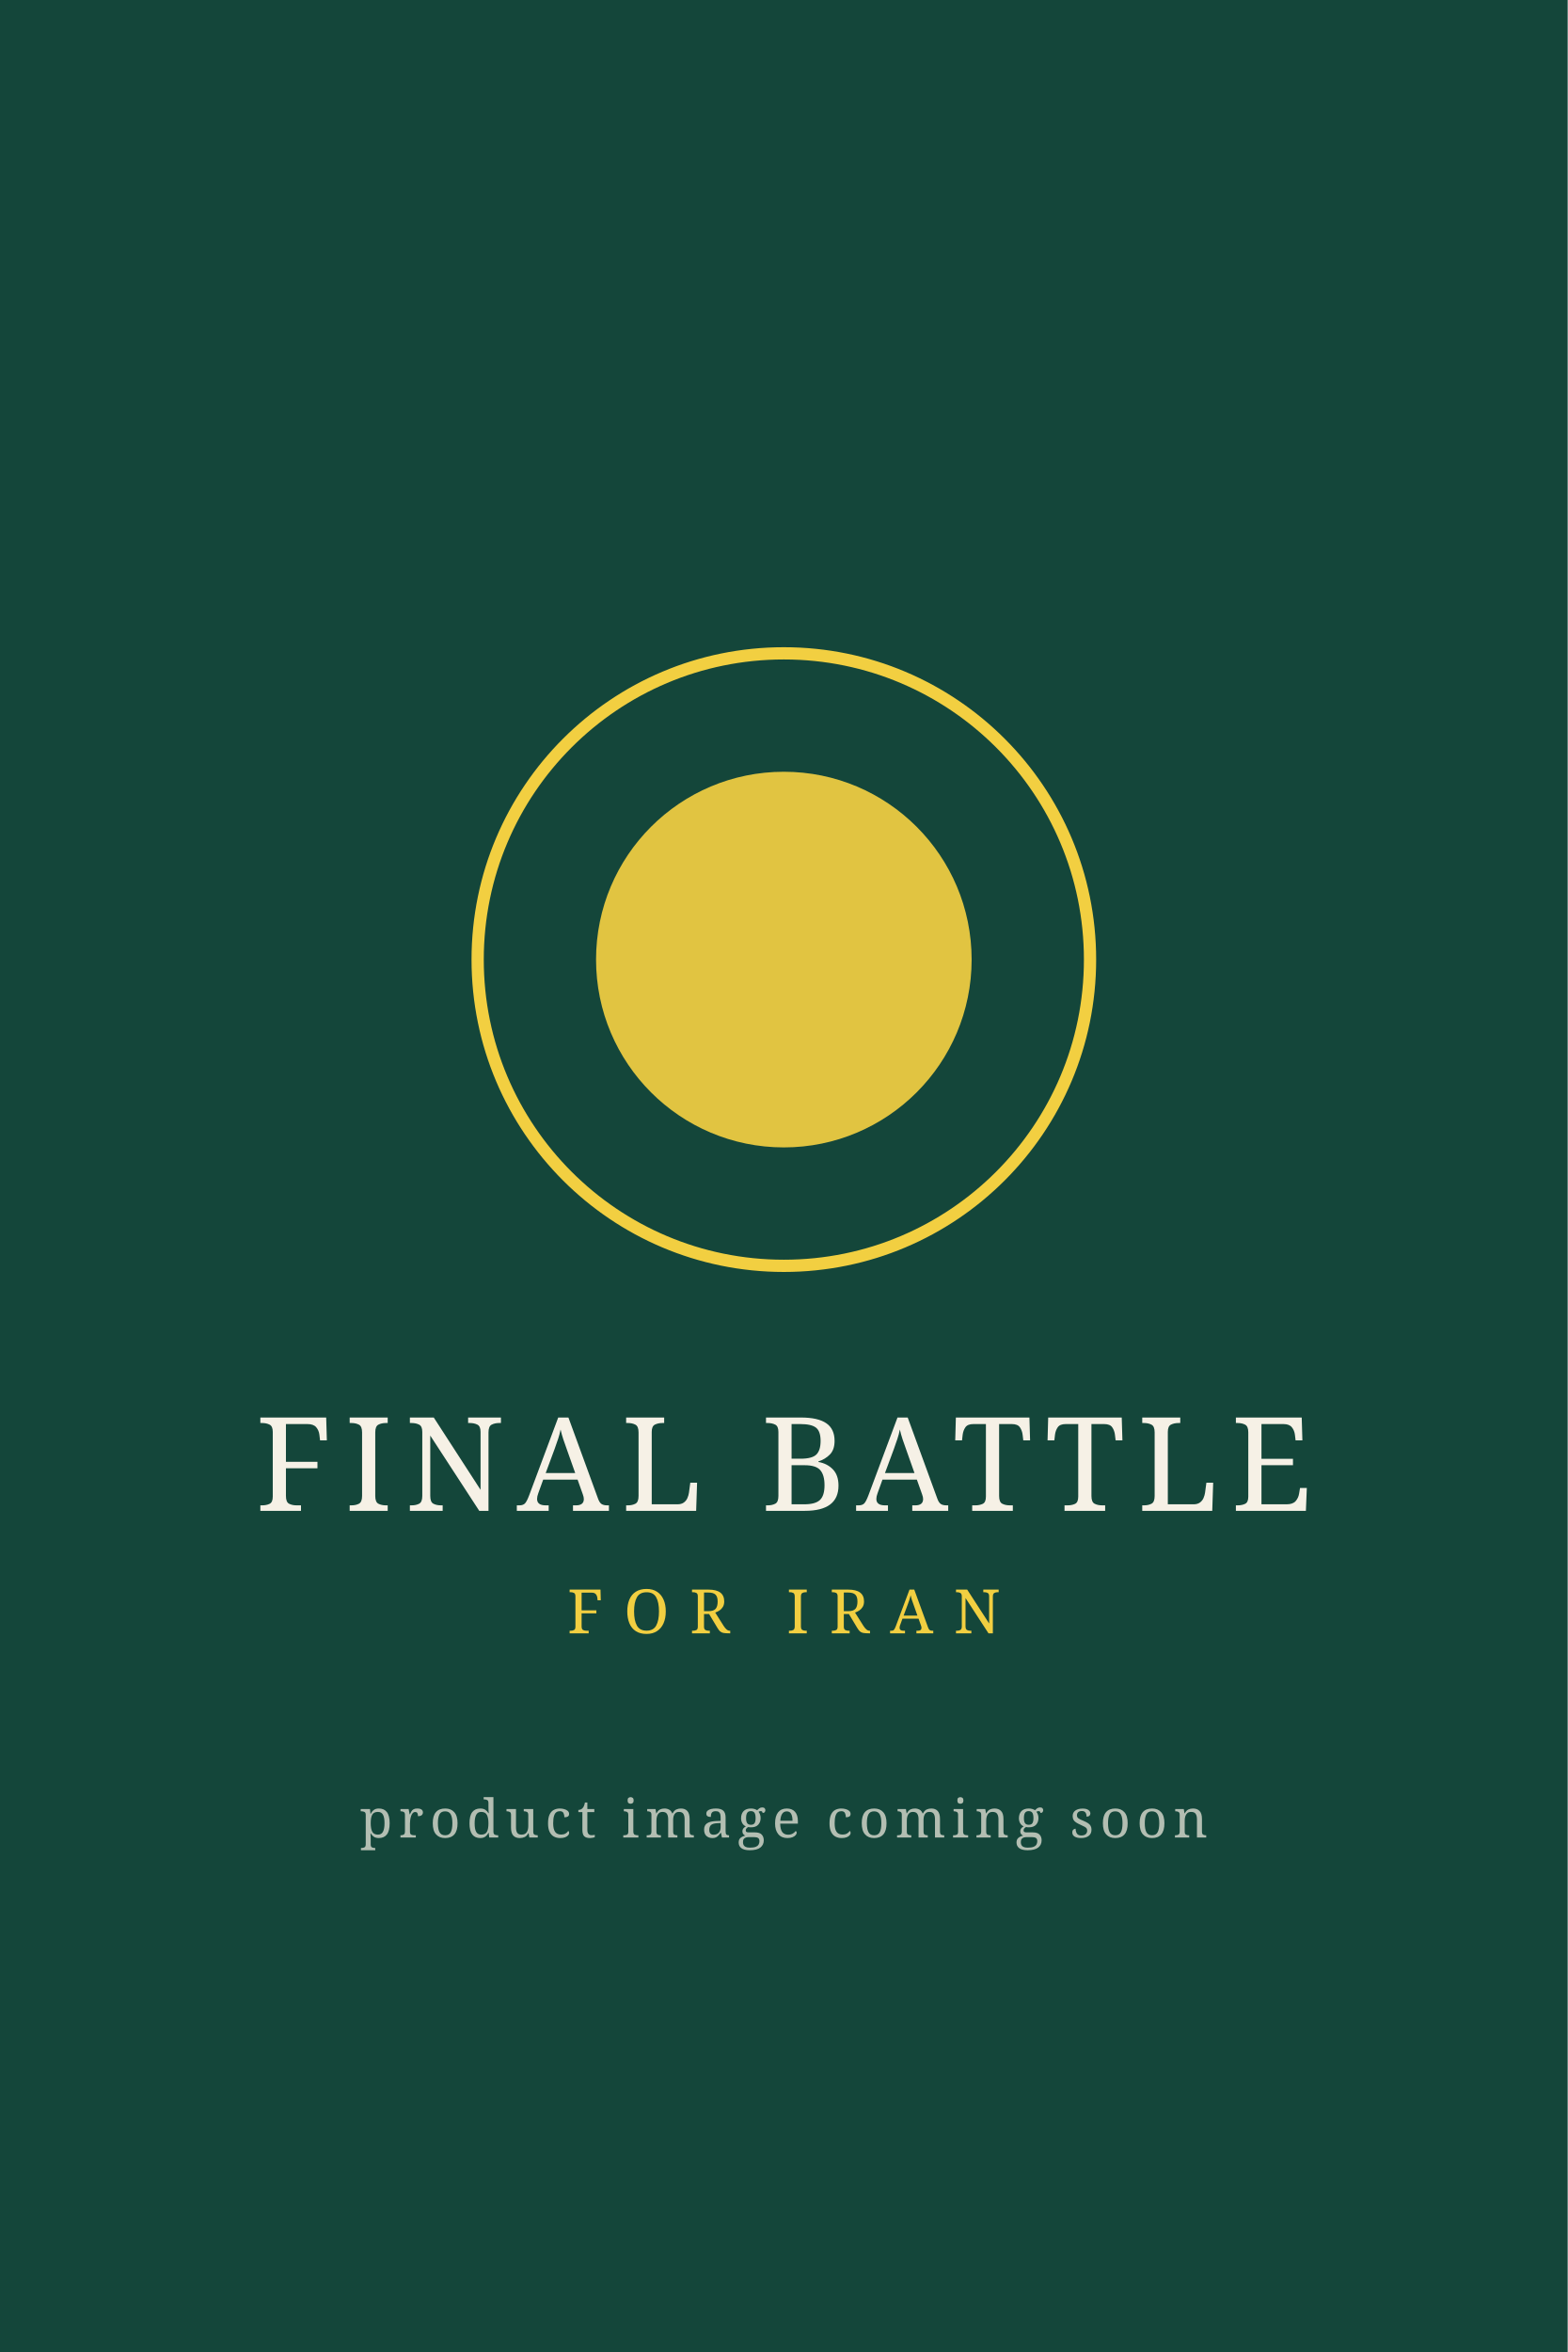
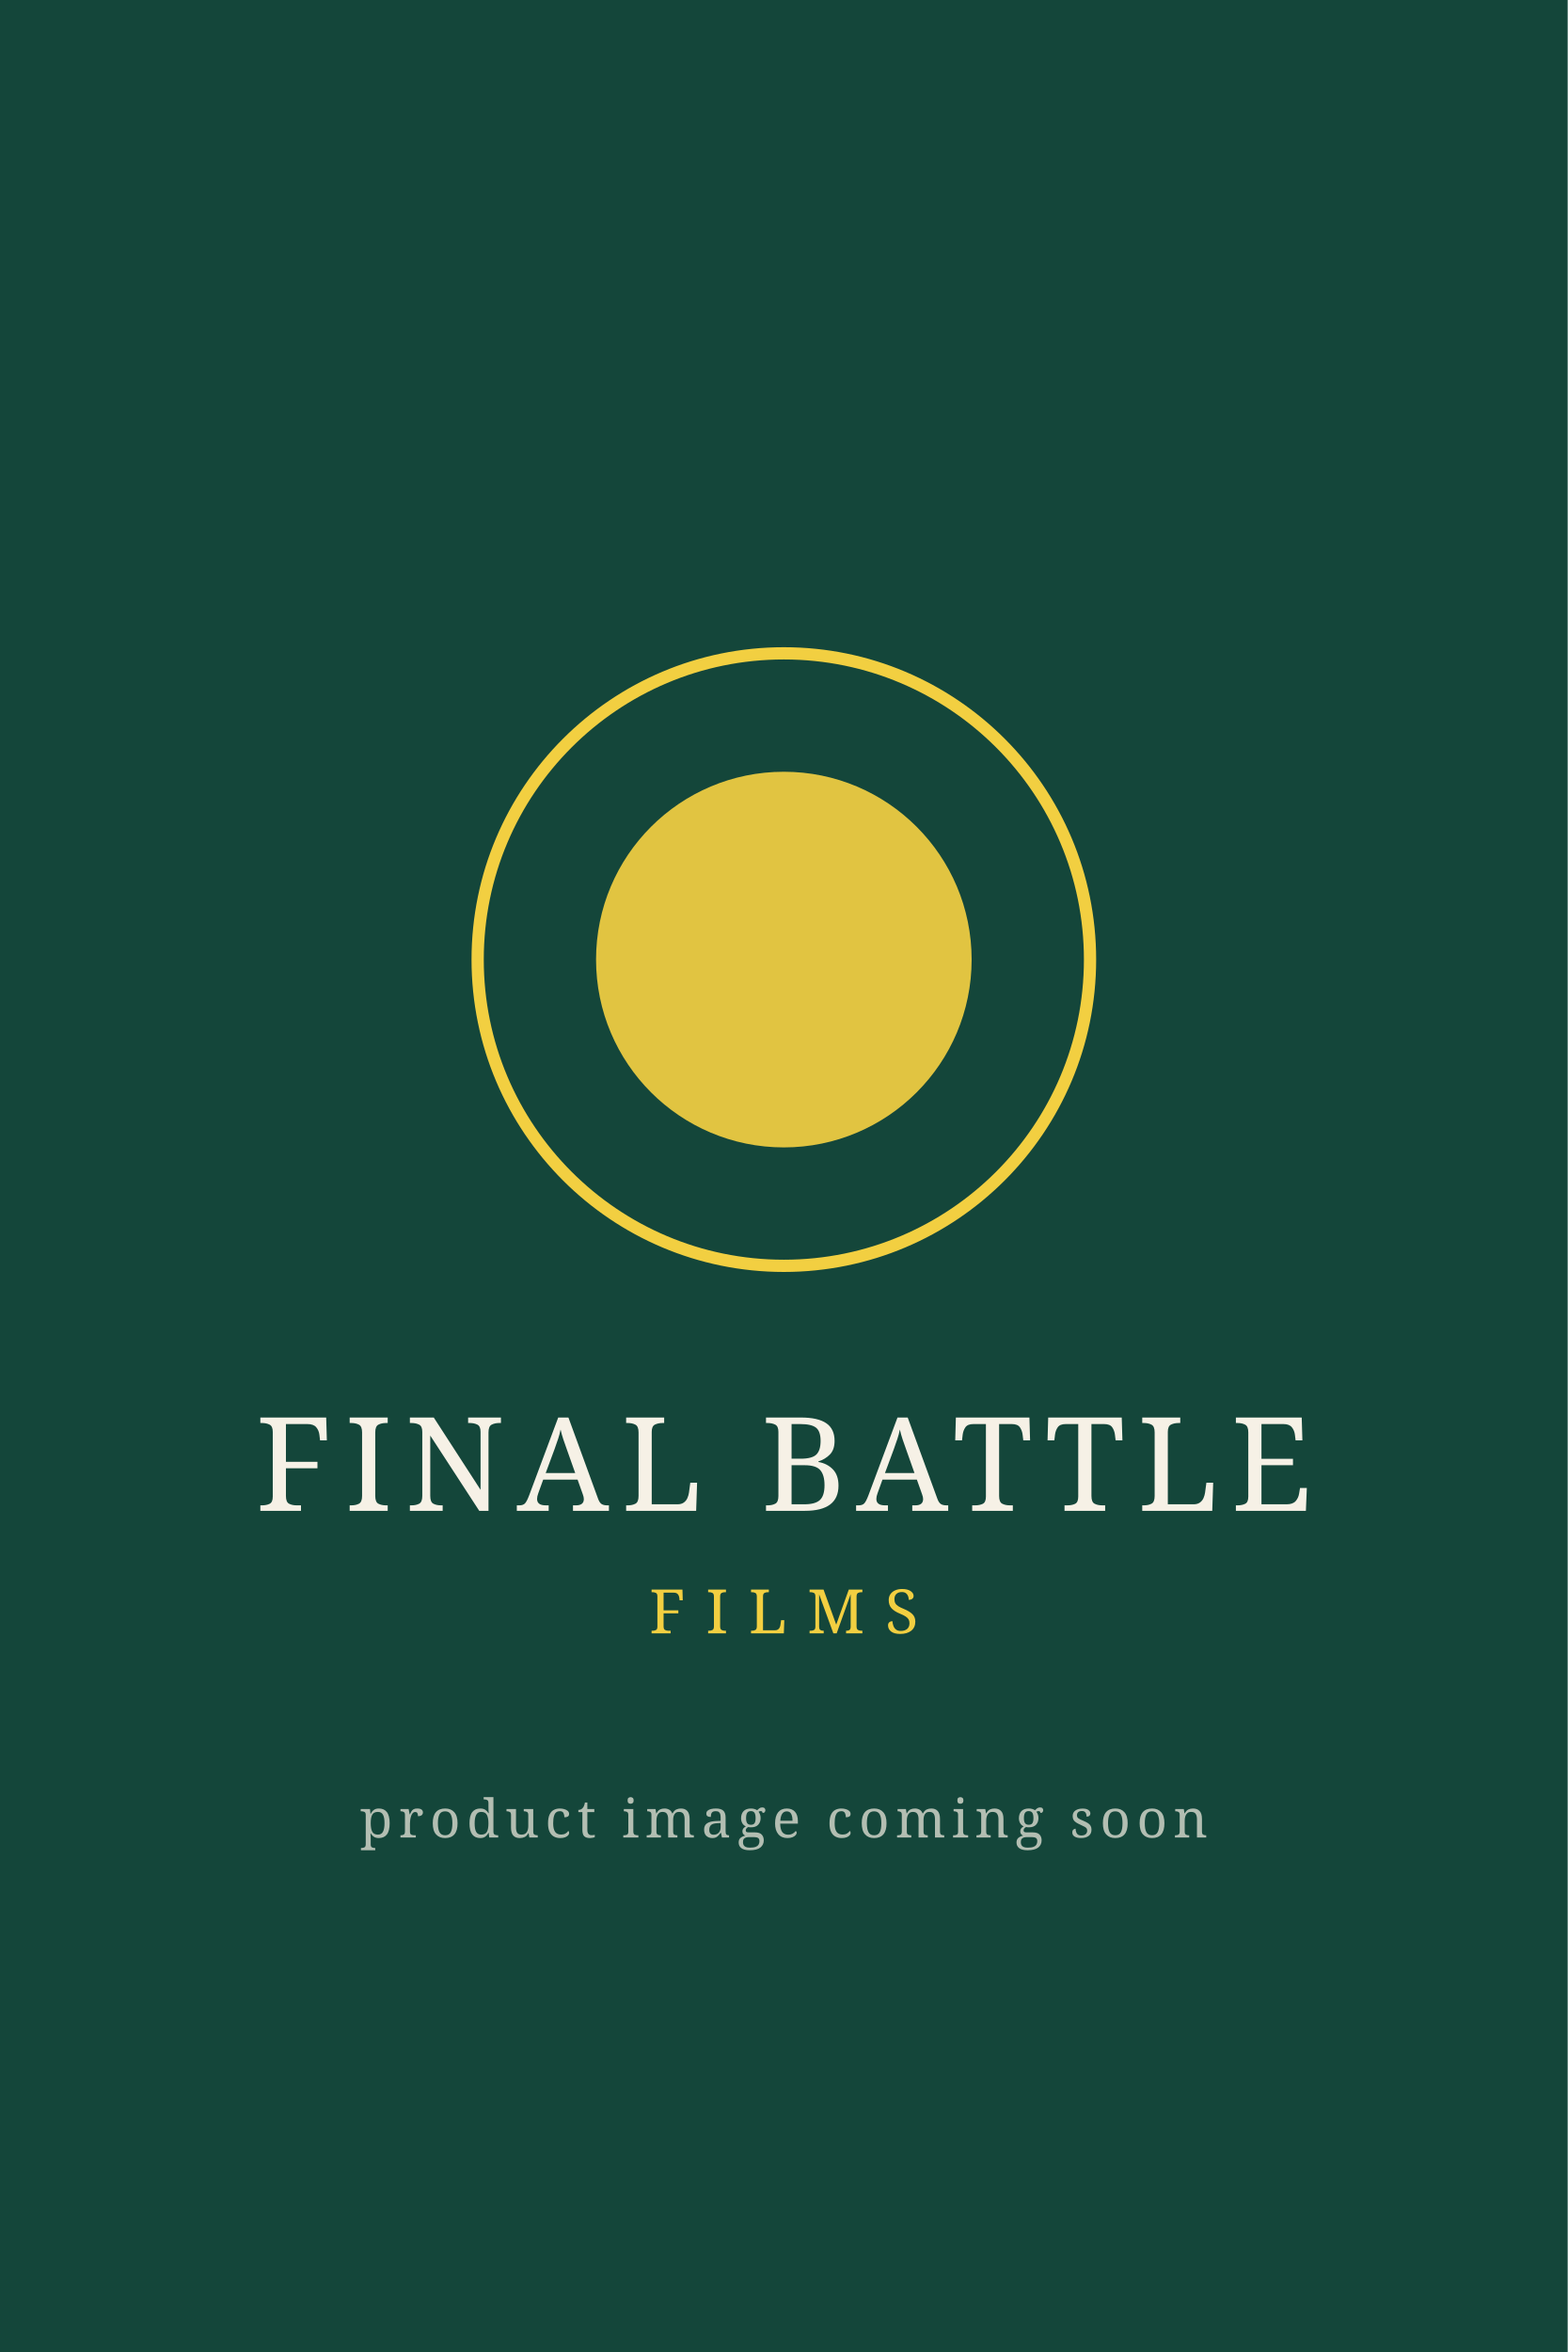
<svg xmlns="http://www.w3.org/2000/svg" width="768" height="1152" viewBox="0 0 768 1152" role="img" aria-label="Final Battle product placeholder">
  <rect width="768" height="1152" fill="#14463a" />
  <circle cx="384" cy="470" r="150" fill="none" stroke="#f2cf41" stroke-width="6" />
  <circle cx="384" cy="470" r="92" fill="#f2cf41" opacity="0.92" />
  <g fill="#f6f1e6" font-family="Georgia, 'Cormorant Garamond', serif" text-anchor="middle">
    <text x="384" y="740" font-size="64" letter-spacing="6">FINAL BATTLE</text>
-     <text x="384" y="800" font-size="30" fill="#f2cf41" letter-spacing="10">FOR IRAN</text>
+     <text x="384" y="800" font-size="30" fill="#f2cf41" letter-spacing="10">FILMS</text>
    <text x="384" y="900" font-size="26" opacity="0.7" letter-spacing="3">product image coming soon</text>
  </g>
</svg>
